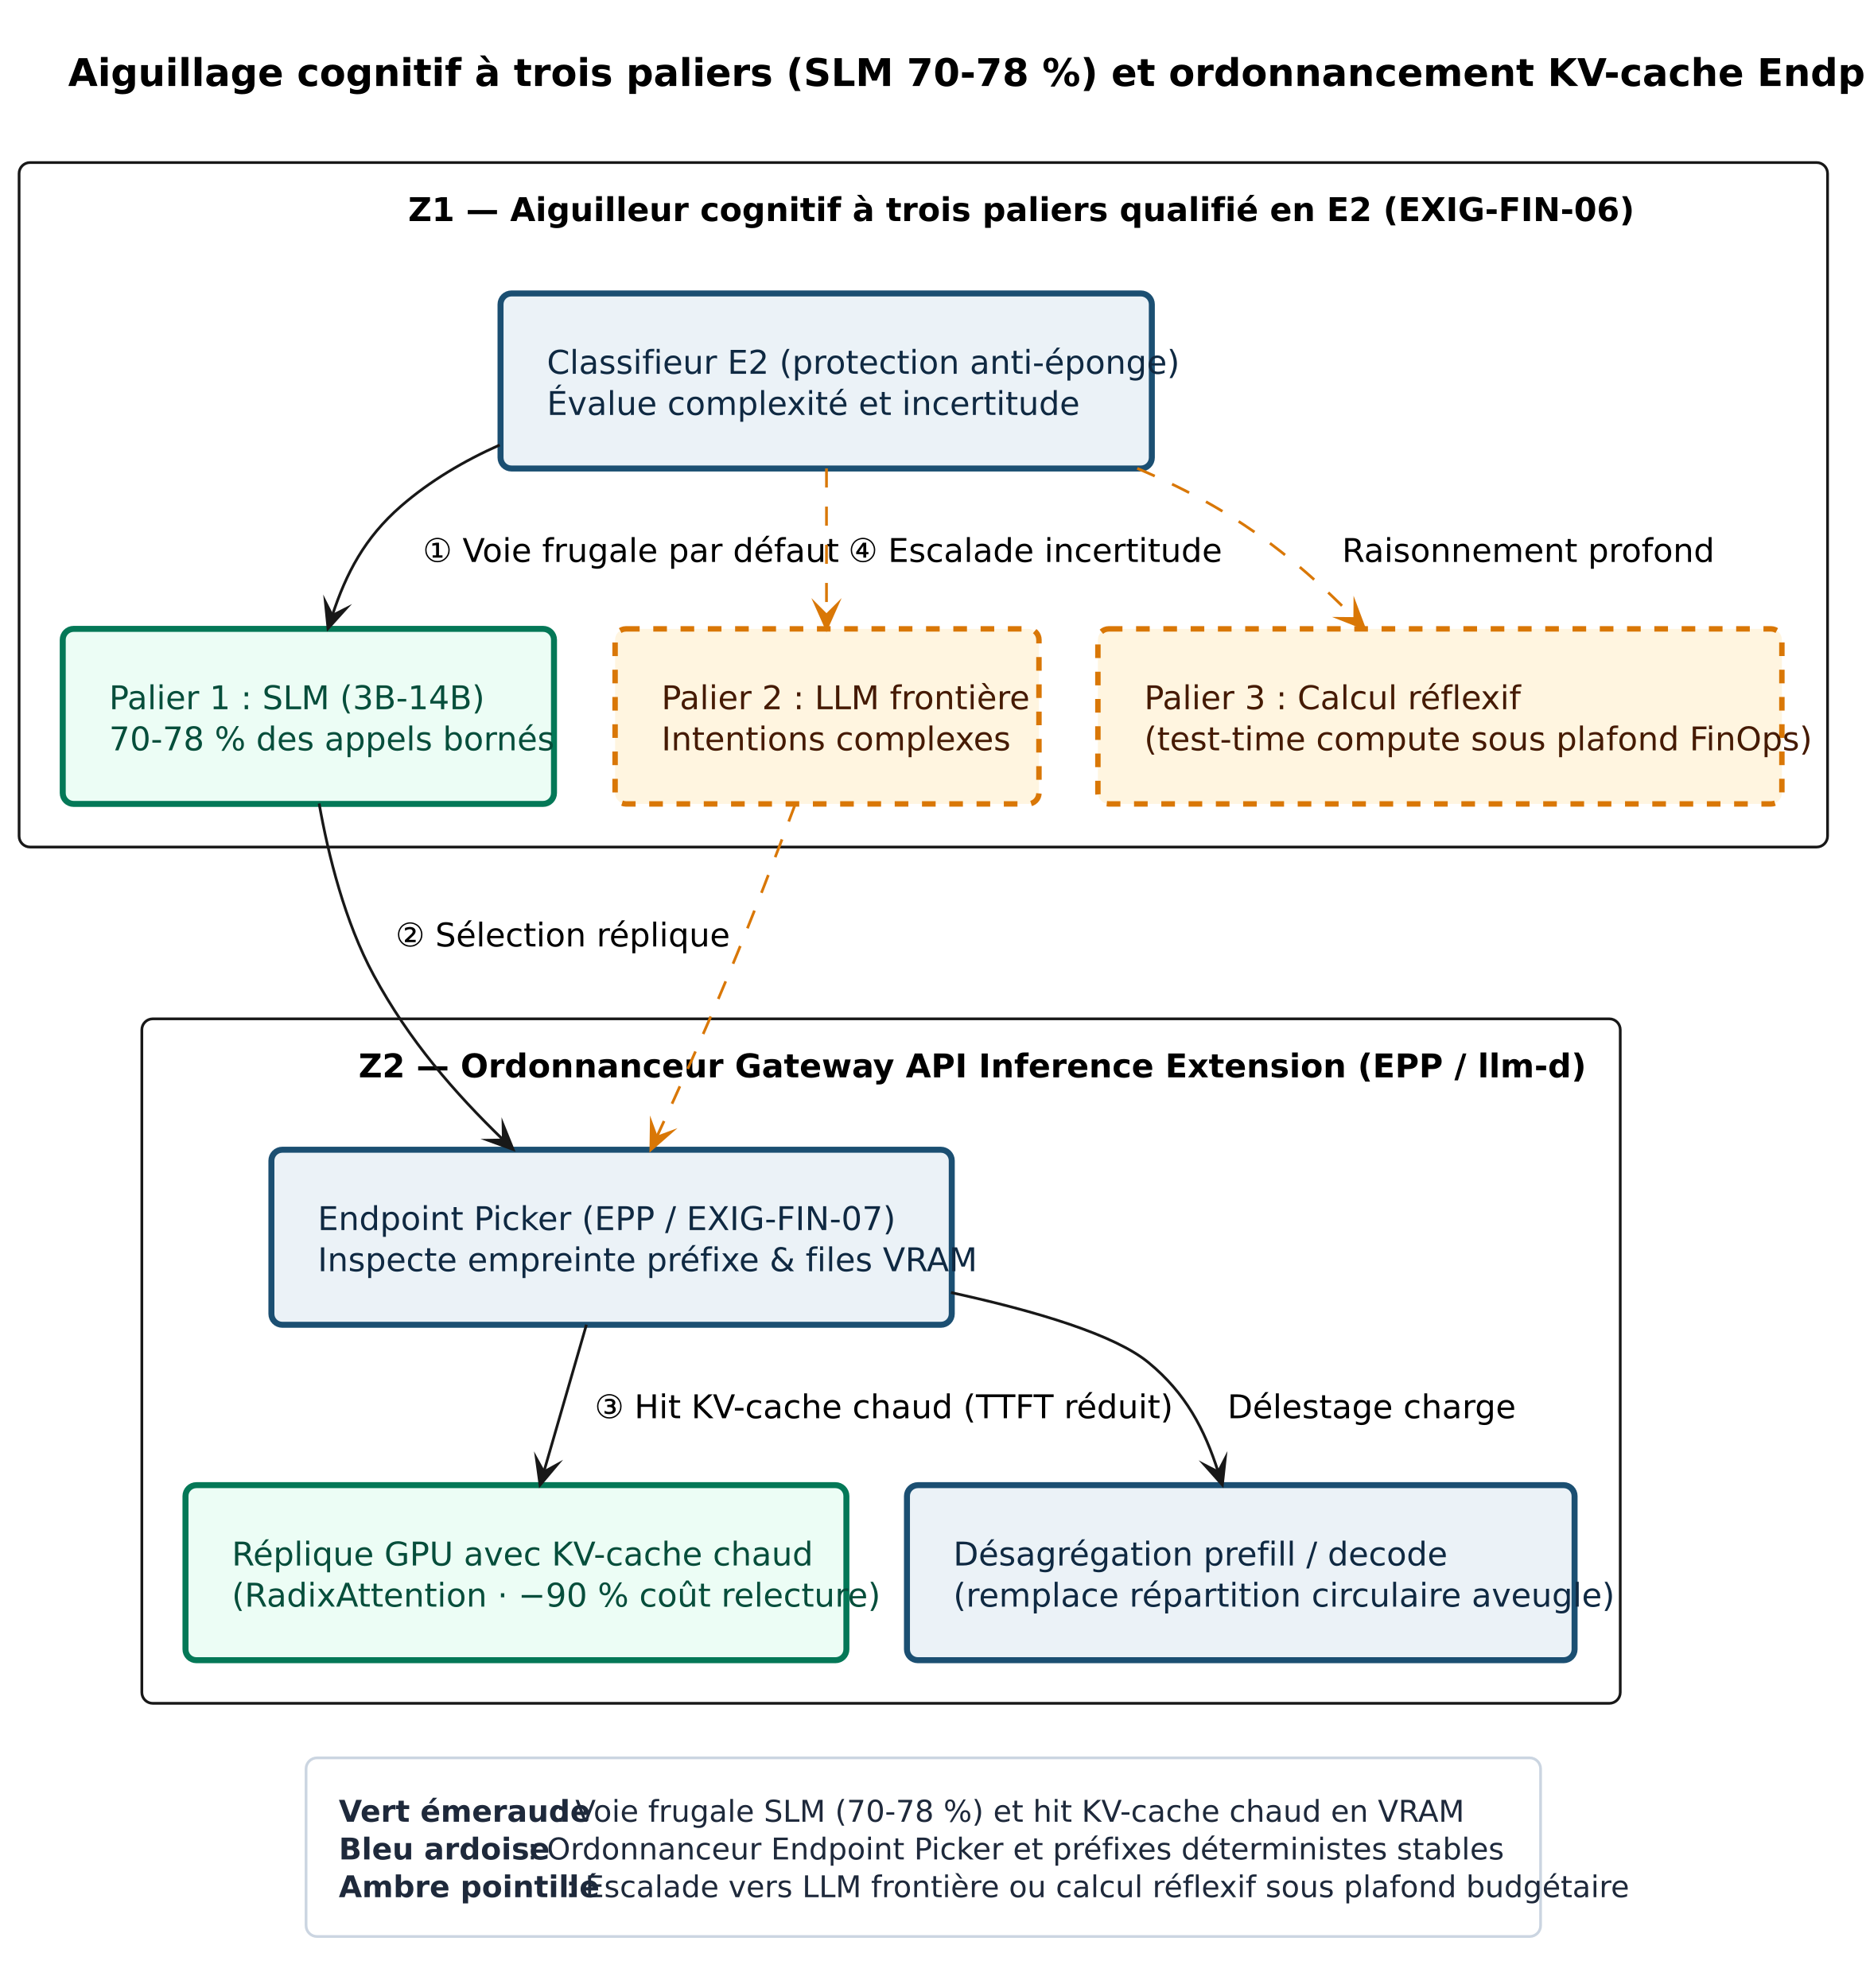
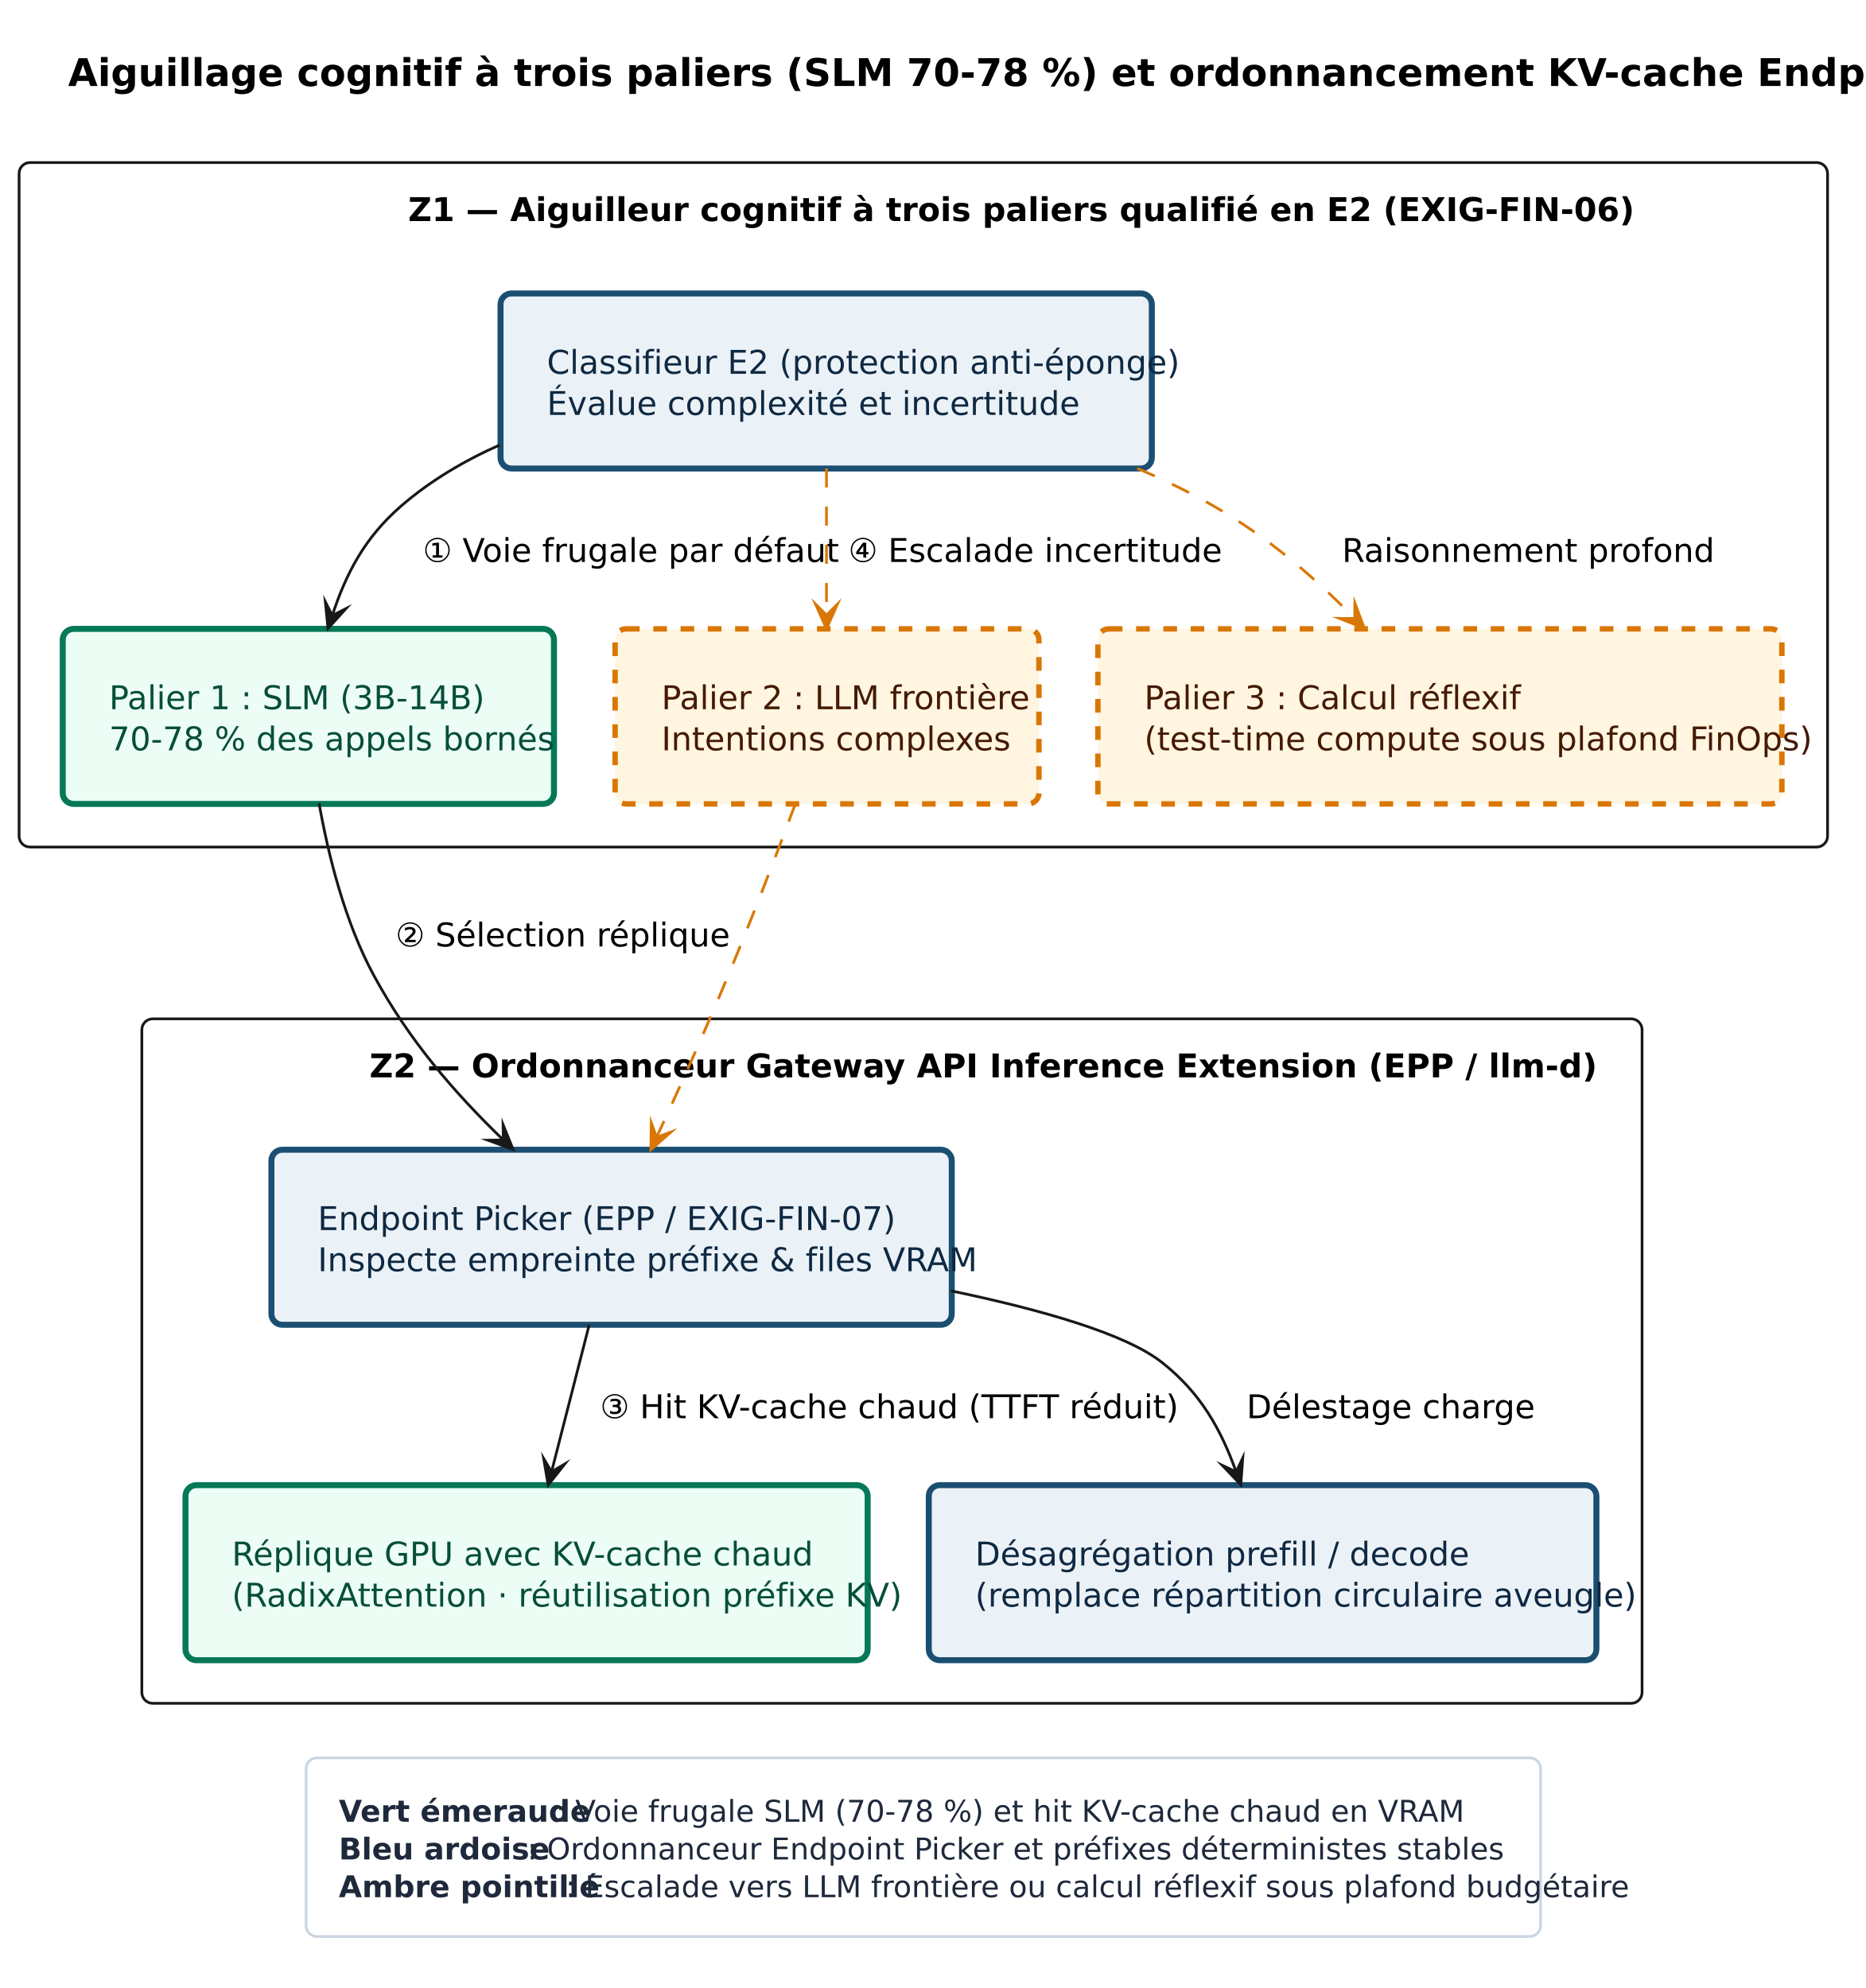
<svg xmlns="http://www.w3.org/2000/svg" version="1.1" data-diagram-type="DESCRIPTION" style="width:684px;height:729px;background:#FFFFFF;" width="684px" height="729px" viewBox="0 0 684 729" zoomAndPan="magnify" preserveAspectRatio="none" contentStyleType="text/css">
  <defs />
  <g font-family="sans-serif" lengthAdjust="spacing">
    <g class="title" data-source-line="27">
      <text x="24.994" y="31.533" fill="#000" font-size="14" textLength="627.013" font-weight="700" font-family="'DejaVu Sans'">Aiguillage cognitif à trois paliers (SLM 70-78 %) et ordonnancement KV-cache Endpoint Picker</text>
    </g>
    <g class="cluster" data-qualified-name="Z1 . Aiguilleur cognitif . trois paliers qualifi. en E2 .EXIG-FIN-06." id="ent0001" data-source-line="29">
      <rect x="7" y="59.609" width="663" height="251" fill="none" style="stroke:#181818;stroke-width:1;" rx="4" ry="4" />
      <text x="149.614" y="81.066" fill="#000" font-size="12" textLength="377.771" font-weight="700" font-family="'DejaVu Sans'">Z1 — Aiguilleur cognitif à trois paliers qualifié en E2 (EXIG-FIN-06)</text>
    </g>
    <g class="cluster" data-qualified-name="Z2 . Ordonnanceur Gateway API Inference Extension .EPP . llm-d." id="ent0009" data-source-line="39">
-       <rect x="52" y="373.609" width="542" height="251" fill="none" style="stroke:#181818;stroke-width:1;" rx="4" ry="4" />
-       <text x="131.437" y="395.066" fill="#000" font-size="12" textLength="383.127" font-weight="700" font-family="'DejaVu Sans'">Z2 — Ordonnanceur Gateway API Inference Extension (EPP / llm-d)</text>
+       <rect x="52" y="373.609" width="550" height="251" fill="none" style="stroke:#181818;stroke-width:1;" rx="4" ry="4" />
+       <text x="135.437" y="395.066" fill="#000" font-size="12" textLength="383.127" font-weight="700" font-family="'DejaVu Sans'">Z2 — Ordonnanceur Gateway API Inference Extension (EPP / llm-d)</text>
    </g>
    <g class="entity" data-qualified-name="Z1 . Aiguilleur cognitif . trois paliers qualifi. en E2 .EXIG-FIN-06..N1" id="ent0002" data-source-line="30">
      <rect x="183.5" y="107.609" width="238.773" height="64.188" fill="#EBF2F7" style="stroke:#1B4F72;stroke-width:2.2;" rx="4" ry="4" />
      <text x="200.5" y="137.066" fill="#0F2942" font-size="12" textLength="204.773" font-family="'DejaVu Sans'">Classifieur E2 (protection anti-éponge)</text>
      <text x="200.5" y="152.16" fill="#0F2942" font-size="12" textLength="169.424" font-family="'DejaVu Sans'">Évalue complexité et incertitude</text>
    </g>
    <g class="entity" data-qualified-name="Z1 . Aiguilleur cognitif . trois paliers qualifi. en E2 .EXIG-FIN-06..N2" id="ent0003" data-source-line="31">
      <rect x="23" y="230.609" width="180.098" height="64.188" fill="#ECFDF5" style="stroke:#047857;stroke-width:2.2;" rx="4" ry="4" />
      <text x="40" y="260.066" fill="#064E3B" font-size="12" textLength="126.715" font-family="'DejaVu Sans'">Palier 1 : SLM (3B-14B)</text>
      <text x="40" y="275.16" fill="#064E3B" font-size="12" textLength="146.098" font-family="'DejaVu Sans'">70-78 % des appels bornés</text>
    </g>
    <g class="entity" data-qualified-name="Z1 . Aiguilleur cognitif . trois paliers qualifi. en E2 .EXIG-FIN-06..N3" id="ent0004" data-source-line="32">
      <rect x="225.5" y="230.609" width="155.389" height="64.188" fill="#FFF5E0" style="stroke:#D97706;stroke-width:2;stroke-dasharray:5,5;" rx="4" ry="4" />
      <text x="242.5" y="260.066" fill="#451A03" font-size="12" textLength="121.389" font-family="'DejaVu Sans'">Palier 2 : LLM frontière</text>
      <text x="242.5" y="275.16" fill="#451A03" font-size="12" textLength="112.729" font-family="'DejaVu Sans'">Intentions complexes</text>
    </g>
    <g class="entity" data-qualified-name="Z1 . Aiguilleur cognitif . trois paliers qualifi. en E2 .EXIG-FIN-06..N4" id="ent0005" data-source-line="33">
      <rect x="402.5" y="230.609" width="250.756" height="64.188" fill="#FFF5E0" style="stroke:#D97706;stroke-width:2;stroke-dasharray:5,5;" rx="4" ry="4" />
      <text x="419.5" y="260.066" fill="#451A03" font-size="12" textLength="122.713" font-family="'DejaVu Sans'">Palier 3 : Calcul réflexif</text>
      <text x="419.5" y="275.16" fill="#451A03" font-size="12" textLength="216.756" font-family="'DejaVu Sans'">(test-time compute sous plafond FinOps)</text>
    </g>
    <g class="entity" data-qualified-name="Z2 . Ordonnanceur Gateway API Inference Extension .EPP . llm-d..N5" id="ent0010" data-source-line="40">
      <rect x="99.5" y="421.609" width="249.426" height="64.188" fill="#EBF2F7" style="stroke:#1B4F72;stroke-width:2.2;" rx="4" ry="4" />
      <text x="116.5" y="451.066" fill="#0F2942" font-size="12" textLength="198.732" font-family="'DejaVu Sans'">Endpoint Picker (EPP / EXIG-FIN-07)</text>
      <text x="116.5" y="466.16" fill="#0F2942" font-size="12" textLength="215.426" font-family="'DejaVu Sans'">Inspecte empreinte préfixe &amp; files VRAM</text>
    </g>
    <g class="entity" data-qualified-name="Z2 . Ordonnanceur Gateway API Inference Extension .EPP . llm-d..N6" id="ent0011" data-source-line="41">
-       <rect x="68" y="544.609" width="242.295" height="64.188" fill="#ECFDF5" style="stroke:#047857;stroke-width:2.2;" rx="4" ry="4" />
+       <rect x="68" y="544.609" width="250.094" height="64.188" fill="#ECFDF5" style="stroke:#047857;stroke-width:2.2;" rx="4" ry="4" />
      <text x="85" y="574.066" fill="#064E3B" font-size="12" textLength="196.775" font-family="'DejaVu Sans'">Réplique GPU avec KV-cache chaud</text>
-       <text x="85" y="589.16" fill="#064E3B" font-size="12" textLength="208.295" font-family="'DejaVu Sans'">(RadixAttention · −90 % coût relecture)</text>
+       <text x="85" y="589.16" fill="#064E3B" font-size="12" textLength="216.094" font-family="'DejaVu Sans'">(RadixAttention · réutilisation préfixe KV)</text>
    </g>
    <g class="entity" data-qualified-name="Z2 . Ordonnanceur Gateway API Inference Extension .EPP . llm-d..N7" id="ent0012" data-source-line="42">
-       <rect x="332.5" y="544.609" width="244.756" height="64.188" fill="#EBF2F7" style="stroke:#1B4F72;stroke-width:2.2;" rx="4" ry="4" />
-       <text x="349.5" y="574.066" fill="#0F2942" font-size="12" textLength="159.434" font-family="'DejaVu Sans'">Désagrégation prefill / decode</text>
-       <text x="349.5" y="589.16" fill="#0F2942" font-size="12" textLength="210.756" font-family="'DejaVu Sans'">(remplace répartition circulaire aveugle)</text>
+       <rect x="340.5" y="544.609" width="244.756" height="64.188" fill="#EBF2F7" style="stroke:#1B4F72;stroke-width:2.2;" rx="4" ry="4" />
+       <text x="357.5" y="574.066" fill="#0F2942" font-size="12" textLength="159.434" font-family="'DejaVu Sans'">Désagrégation prefill / decode</text>
+       <text x="357.5" y="589.16" fill="#0F2942" font-size="12" textLength="210.756" font-family="'DejaVu Sans'">(remplace répartition circulaire aveugle)</text>
    </g>
    <g class="link" data-entity-1="ent0002" data-entity-2="ent0003" id="lnk6" data-source-line="34" data-link-type="dependency">
      <path d="M183.19,163.169 C170.07,169.009 157.64,176.359 147,185.609 C133.69,197.179 126.903,210.23 121.813,225.7" style="stroke:#181818;stroke-width:1;" fill="none" id="N1-to-N2" />
      <polygon points="120.25,230.449,126.862,223.15,121.813,225.7,119.263,220.65,120.25,230.449" fill="#181818" style="stroke:#181818;stroke-width:1;stroke-linejoin:miter;stroke-miterlimit:10;" />
      <text x="155" y="206.066" fill="#000" font-size="12" textLength="135.088" font-family="'DejaVu Sans'">① Voie frugale par défaut</text>
    </g>
    <g class="link" data-entity-1="ent0002" data-entity-2="ent0004" id="lnk7" data-source-line="35" data-link-type="dependency">
      <path d="M303,171.769 C303,189.839 303,207.509 303,225.559" style="stroke:#D97706;stroke-width:1;stroke-dasharray:7,7;" fill="none" id="N1-to-N3" />
      <polygon points="303,230.559,307,221.559,303,225.559,299,221.559,303,230.559" fill="#D97706" style="stroke:#D97706;stroke-width:1;stroke-linejoin:miter;stroke-miterlimit:10;" />
      <text x="311" y="206.066" fill="#000" font-size="12" textLength="121.734" font-family="'DejaVu Sans'">④ Escalade incertitude</text>
    </g>
    <g class="link" data-entity-1="ent0002" data-entity-2="ent0005" id="lnk8" data-source-line="36" data-link-type="dependency">
      <path d="M416.93,171.759 C426.66,175.889 436.16,180.499 445,185.609 C465.47,197.439 481.625,211.504 496.665,226.804" style="stroke:#D97706;stroke-width:1;stroke-dasharray:7,7;" fill="none" id="N1-to-N4" />
      <polygon points="500.17,230.369,496.713,221.147,496.665,226.804,491.008,226.755,500.17,230.369" fill="#D97706" style="stroke:#D97706;stroke-width:1;stroke-linejoin:miter;stroke-miterlimit:10;" />
      <text x="492" y="206.066" fill="#000" font-size="12" textLength="121.412" font-family="'DejaVu Sans'">Raisonnement profond</text>
    </g>
    <g class="link" data-entity-1="ent0003" data-entity-2="ent0010" id="lnk13" data-source-line="43" data-link-type="dependency">
      <path d="M116.99,294.639 C120.37,313.669 126.42,338.049 137,357.609 C149.98,381.609 166.757,400.832 184.517,418.022" style="stroke:#181818;stroke-width:1;" fill="none" id="N2-to-N5" />
      <polygon points="188.11,421.499,184.425,412.366,184.517,418.022,178.861,418.114,188.11,421.499" fill="#181818" style="stroke:#181818;stroke-width:1;stroke-linejoin:miter;stroke-miterlimit:10;" />
      <text x="145" y="347.066" fill="#000" font-size="12" textLength="109.066" font-family="'DejaVu Sans'">② Sélection réplique</text>
    </g>
    <g class="link" data-entity-1="ent0004" data-entity-2="ent0010" id="lnk14" data-source-line="44" data-link-type="dependency">
      <path d="M291.62,294.699 C284.76,313.099 275.68,336.809 267,357.609 C258,379.159 249.261,398.582 240.711,417.042" style="stroke:#D97706;stroke-width:1;stroke-dasharray:7,7;" fill="none" id="N3-to-N5" />
      <polygon points="238.61,421.579,246.022,415.094,240.711,417.042,238.763,411.732,238.61,421.579" fill="#D97706" style="stroke:#D97706;stroke-width:1;stroke-linejoin:miter;stroke-miterlimit:10;" />
    </g>
    <g class="link" data-entity-1="ent0010" data-entity-2="ent0011" id="lnk15" data-source-line="45" data-link-type="dependency">
-       <path d="M214.99,485.769 C209.76,503.839 204.589,521.706 199.369,539.756" style="stroke:#181818;stroke-width:1;" fill="none" id="N5-to-N6" />
-       <polygon points="197.98,544.559,204.323,537.025,199.369,539.756,196.638,534.802,197.98,544.559" fill="#181818" style="stroke:#181818;stroke-width:1;stroke-linejoin:miter;stroke-miterlimit:10;" />
-       <text x="218" y="520.066" fill="#000" font-size="12" textLength="193.723" font-family="'DejaVu Sans'">③ Hit KV-cache chaud (TTFT réduit)</text>
+       <path d="M216.02,485.769 C211.39,503.839 206.82,521.666 202.2,539.716" style="stroke:#181818;stroke-width:1;" fill="none" id="N5-to-N6" />
+       <polygon points="200.96,544.559,207.067,536.832,202.2,539.716,199.317,534.849,200.96,544.559" fill="#181818" style="stroke:#181818;stroke-width:1;stroke-linejoin:miter;stroke-miterlimit:10;" />
+       <text x="220" y="520.066" fill="#000" font-size="12" textLength="193.723" font-family="'DejaVu Sans'">③ Hit KV-cache chaud (TTFT réduit)</text>
    </g>
    <g class="link" data-entity-1="ent0010" data-entity-2="ent0012" id="lnk16" data-source-line="46" data-link-type="dependency">
-       <path d="M348.64,473.969 C380.2,480.869 408.66,489.479 421,499.609 C434.74,510.889 441.607,524.117 446.607,539.757" style="stroke:#181818;stroke-width:1;" fill="none" id="N5-to-N7" />
-       <polygon points="448.13,544.519,449.199,534.729,446.607,539.757,441.579,537.165,448.13,544.519" fill="#181818" style="stroke:#181818;stroke-width:1;stroke-linejoin:miter;stroke-miterlimit:10;" />
-       <text x="450" y="520.066" fill="#000" font-size="12" textLength="94.061" font-family="'DejaVu Sans'">Délestage charge</text>
+       <path d="M348.64,473.349 C382.16,480.339 412.78,489.169 426,499.609 C440.17,510.799 447.568,524.074 453.198,539.734" style="stroke:#181818;stroke-width:1;" fill="none" id="N5-to-N7" />
+       <polygon points="454.89,544.439,455.609,534.617,453.198,539.734,448.081,537.323,454.89,544.439" fill="#181818" style="stroke:#181818;stroke-width:1;stroke-linejoin:miter;stroke-miterlimit:10;" />
+       <text x="457" y="520.066" fill="#000" font-size="12" textLength="94.061" font-family="'DejaVu Sans'">Délestage charge</text>
    </g>
    <g class="legend" data-source-line="49">
      <rect x="112.207" y="644.609" width="452.586" height="65.508" fill="none" style="stroke:#CBD5E1;stroke-width:1;" rx="4" ry="4" />
      <text x="124.207" y="668.028" fill="#1E293B" font-size="11" textLength="76.425" font-weight="700" font-family="'DejaVu Sans'">Vert émeraude</text>
      <text x="203.688" y="668.028" fill="#1E293B" font-size="11" textLength="302.65" font-family="'DejaVu Sans'">: Voie frugale SLM (70-78 %) et hit KV-cache chaud en VRAM</text>
      <text x="124.207" y="681.864" fill="#1E293B" font-size="11" textLength="66.021" font-weight="700" font-family="'DejaVu Sans'">Bleu ardoise</text>
      <text x="193.284" y="681.864" fill="#1E293B" font-size="11" textLength="316.717" font-family="'DejaVu Sans'">: Ordonnanceur Endpoint Picker et préfixes déterministes stables</text>
      <text x="124.207" y="695.7" fill="#1E293B" font-size="11" textLength="80.062" font-weight="700" font-family="'DejaVu Sans'">Ambre pointillé</text>
      <text x="207.324" y="695.7" fill="#1E293B" font-size="11" textLength="345.469" font-family="'DejaVu Sans'">: Escalade vers LLM frontière ou calcul réflexif sous plafond budgétaire</text>
    </g>
  </g>
</svg>
